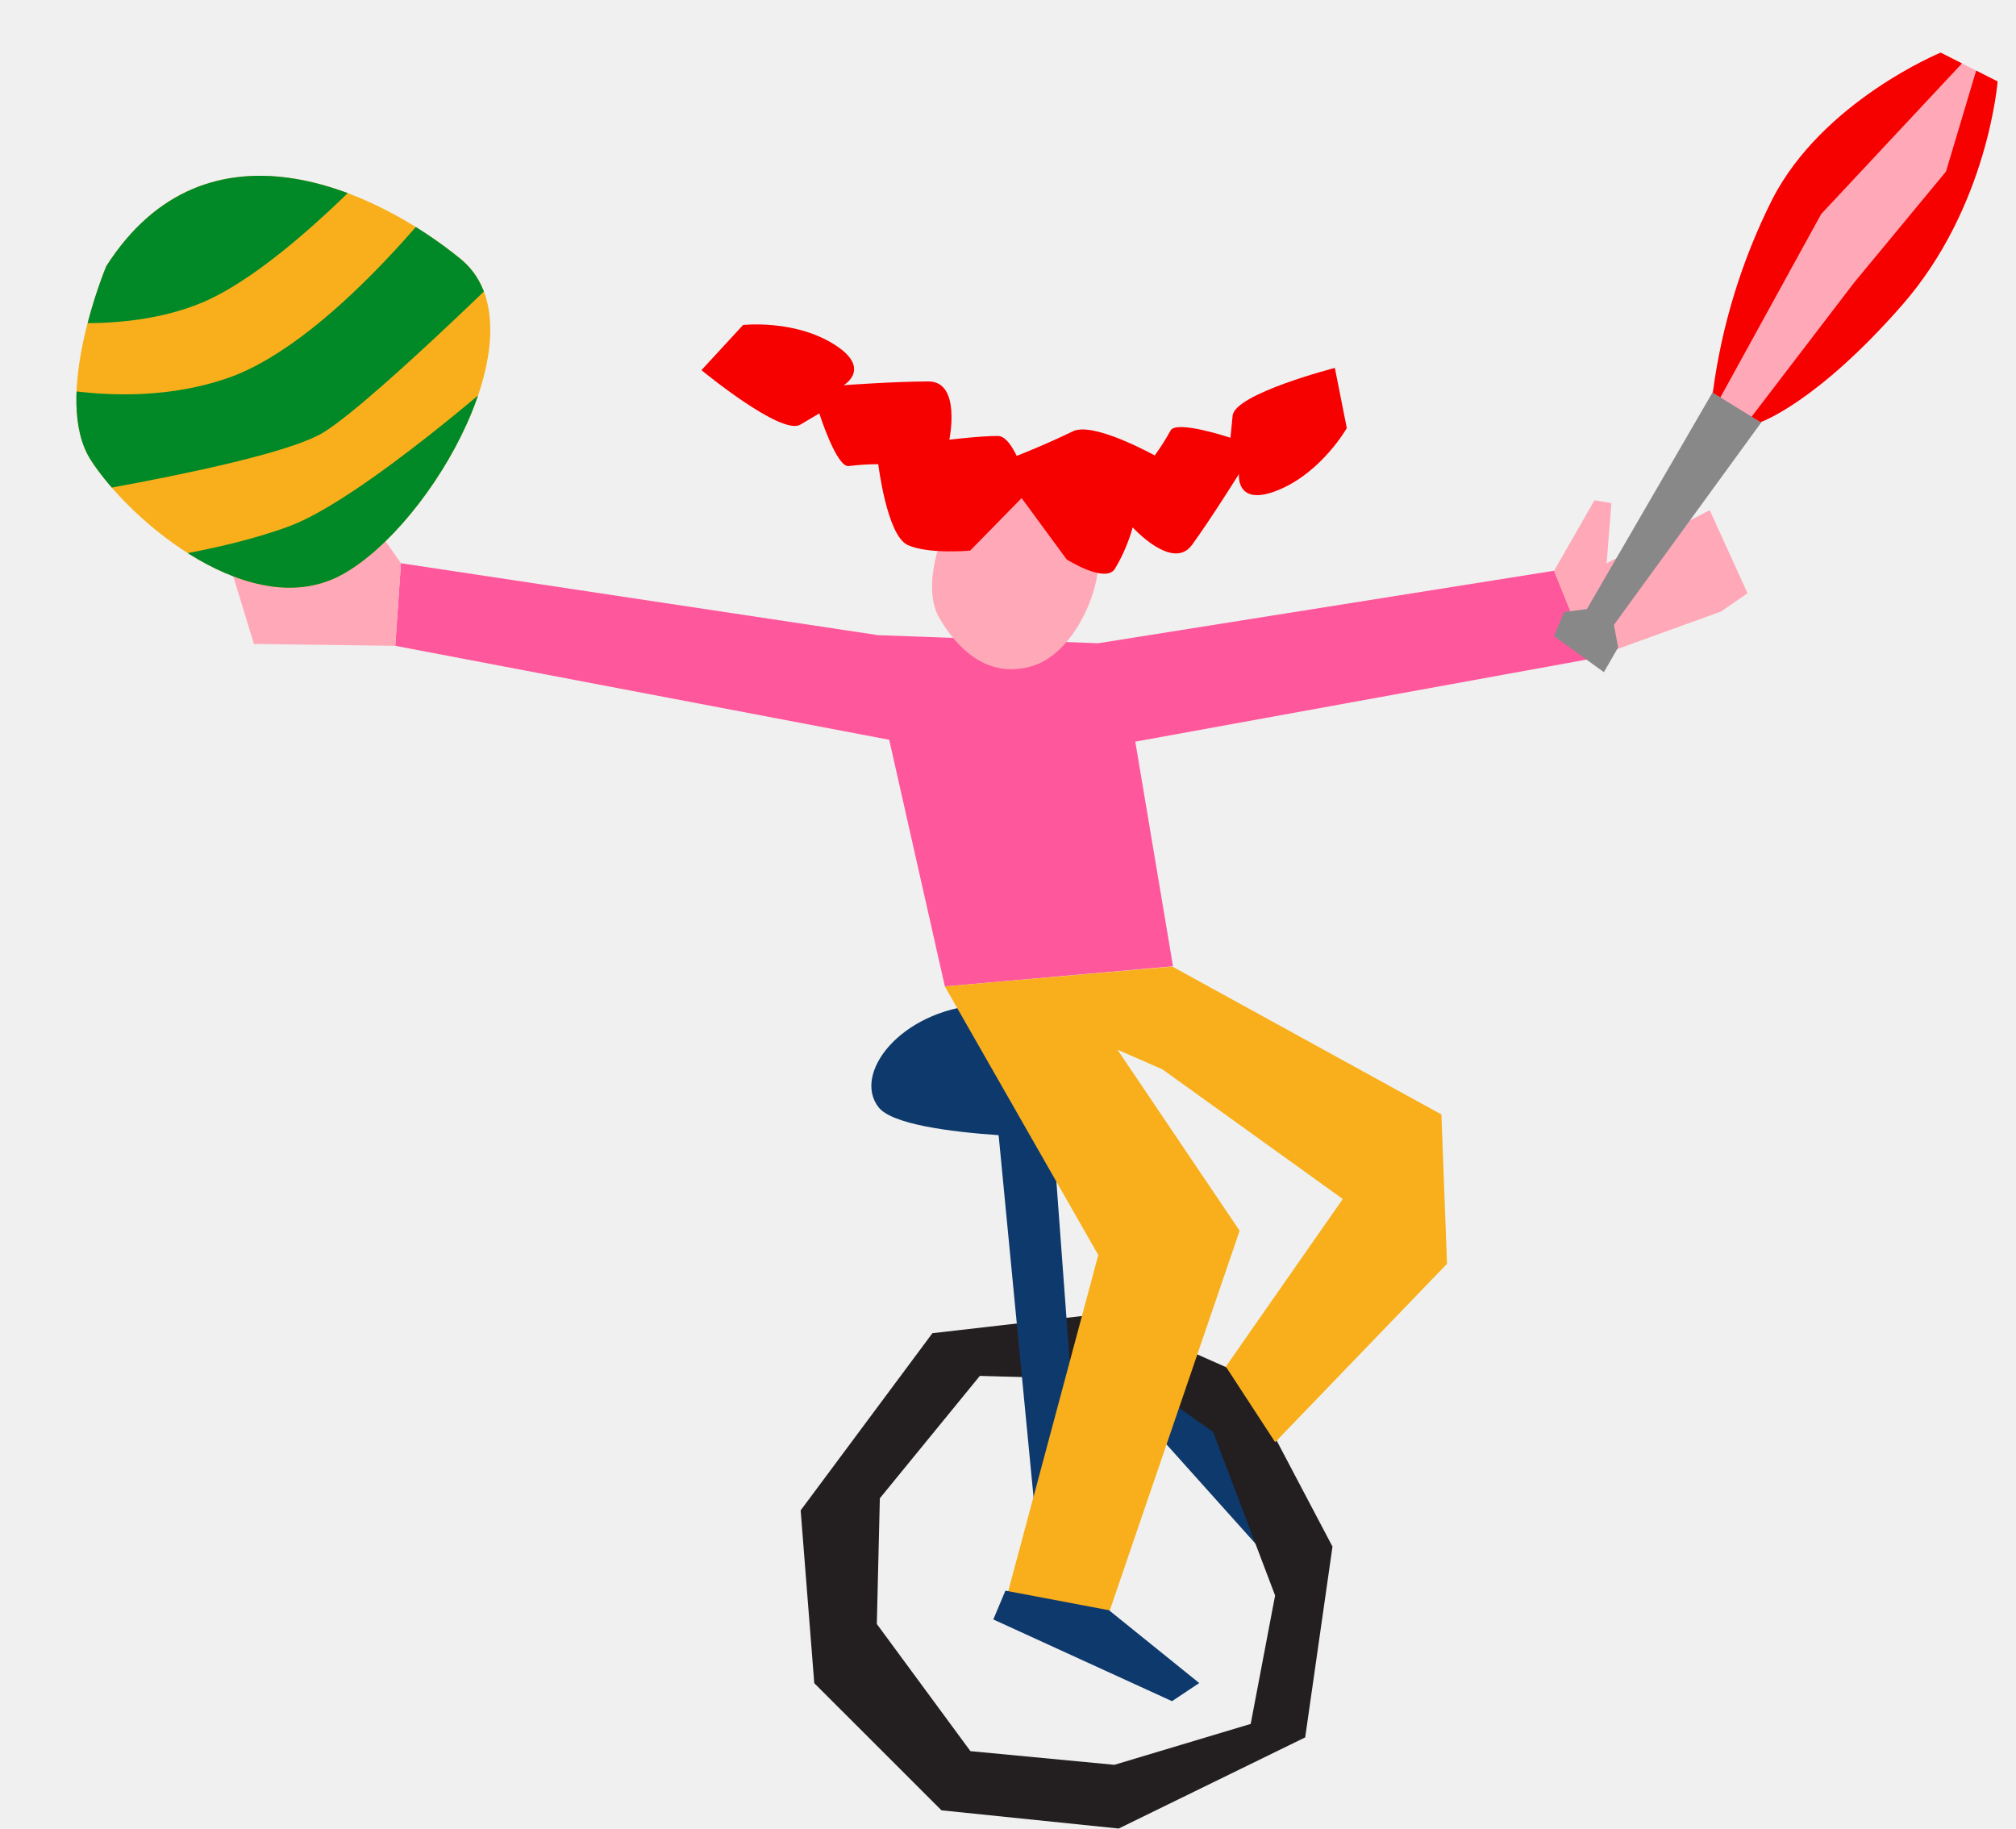
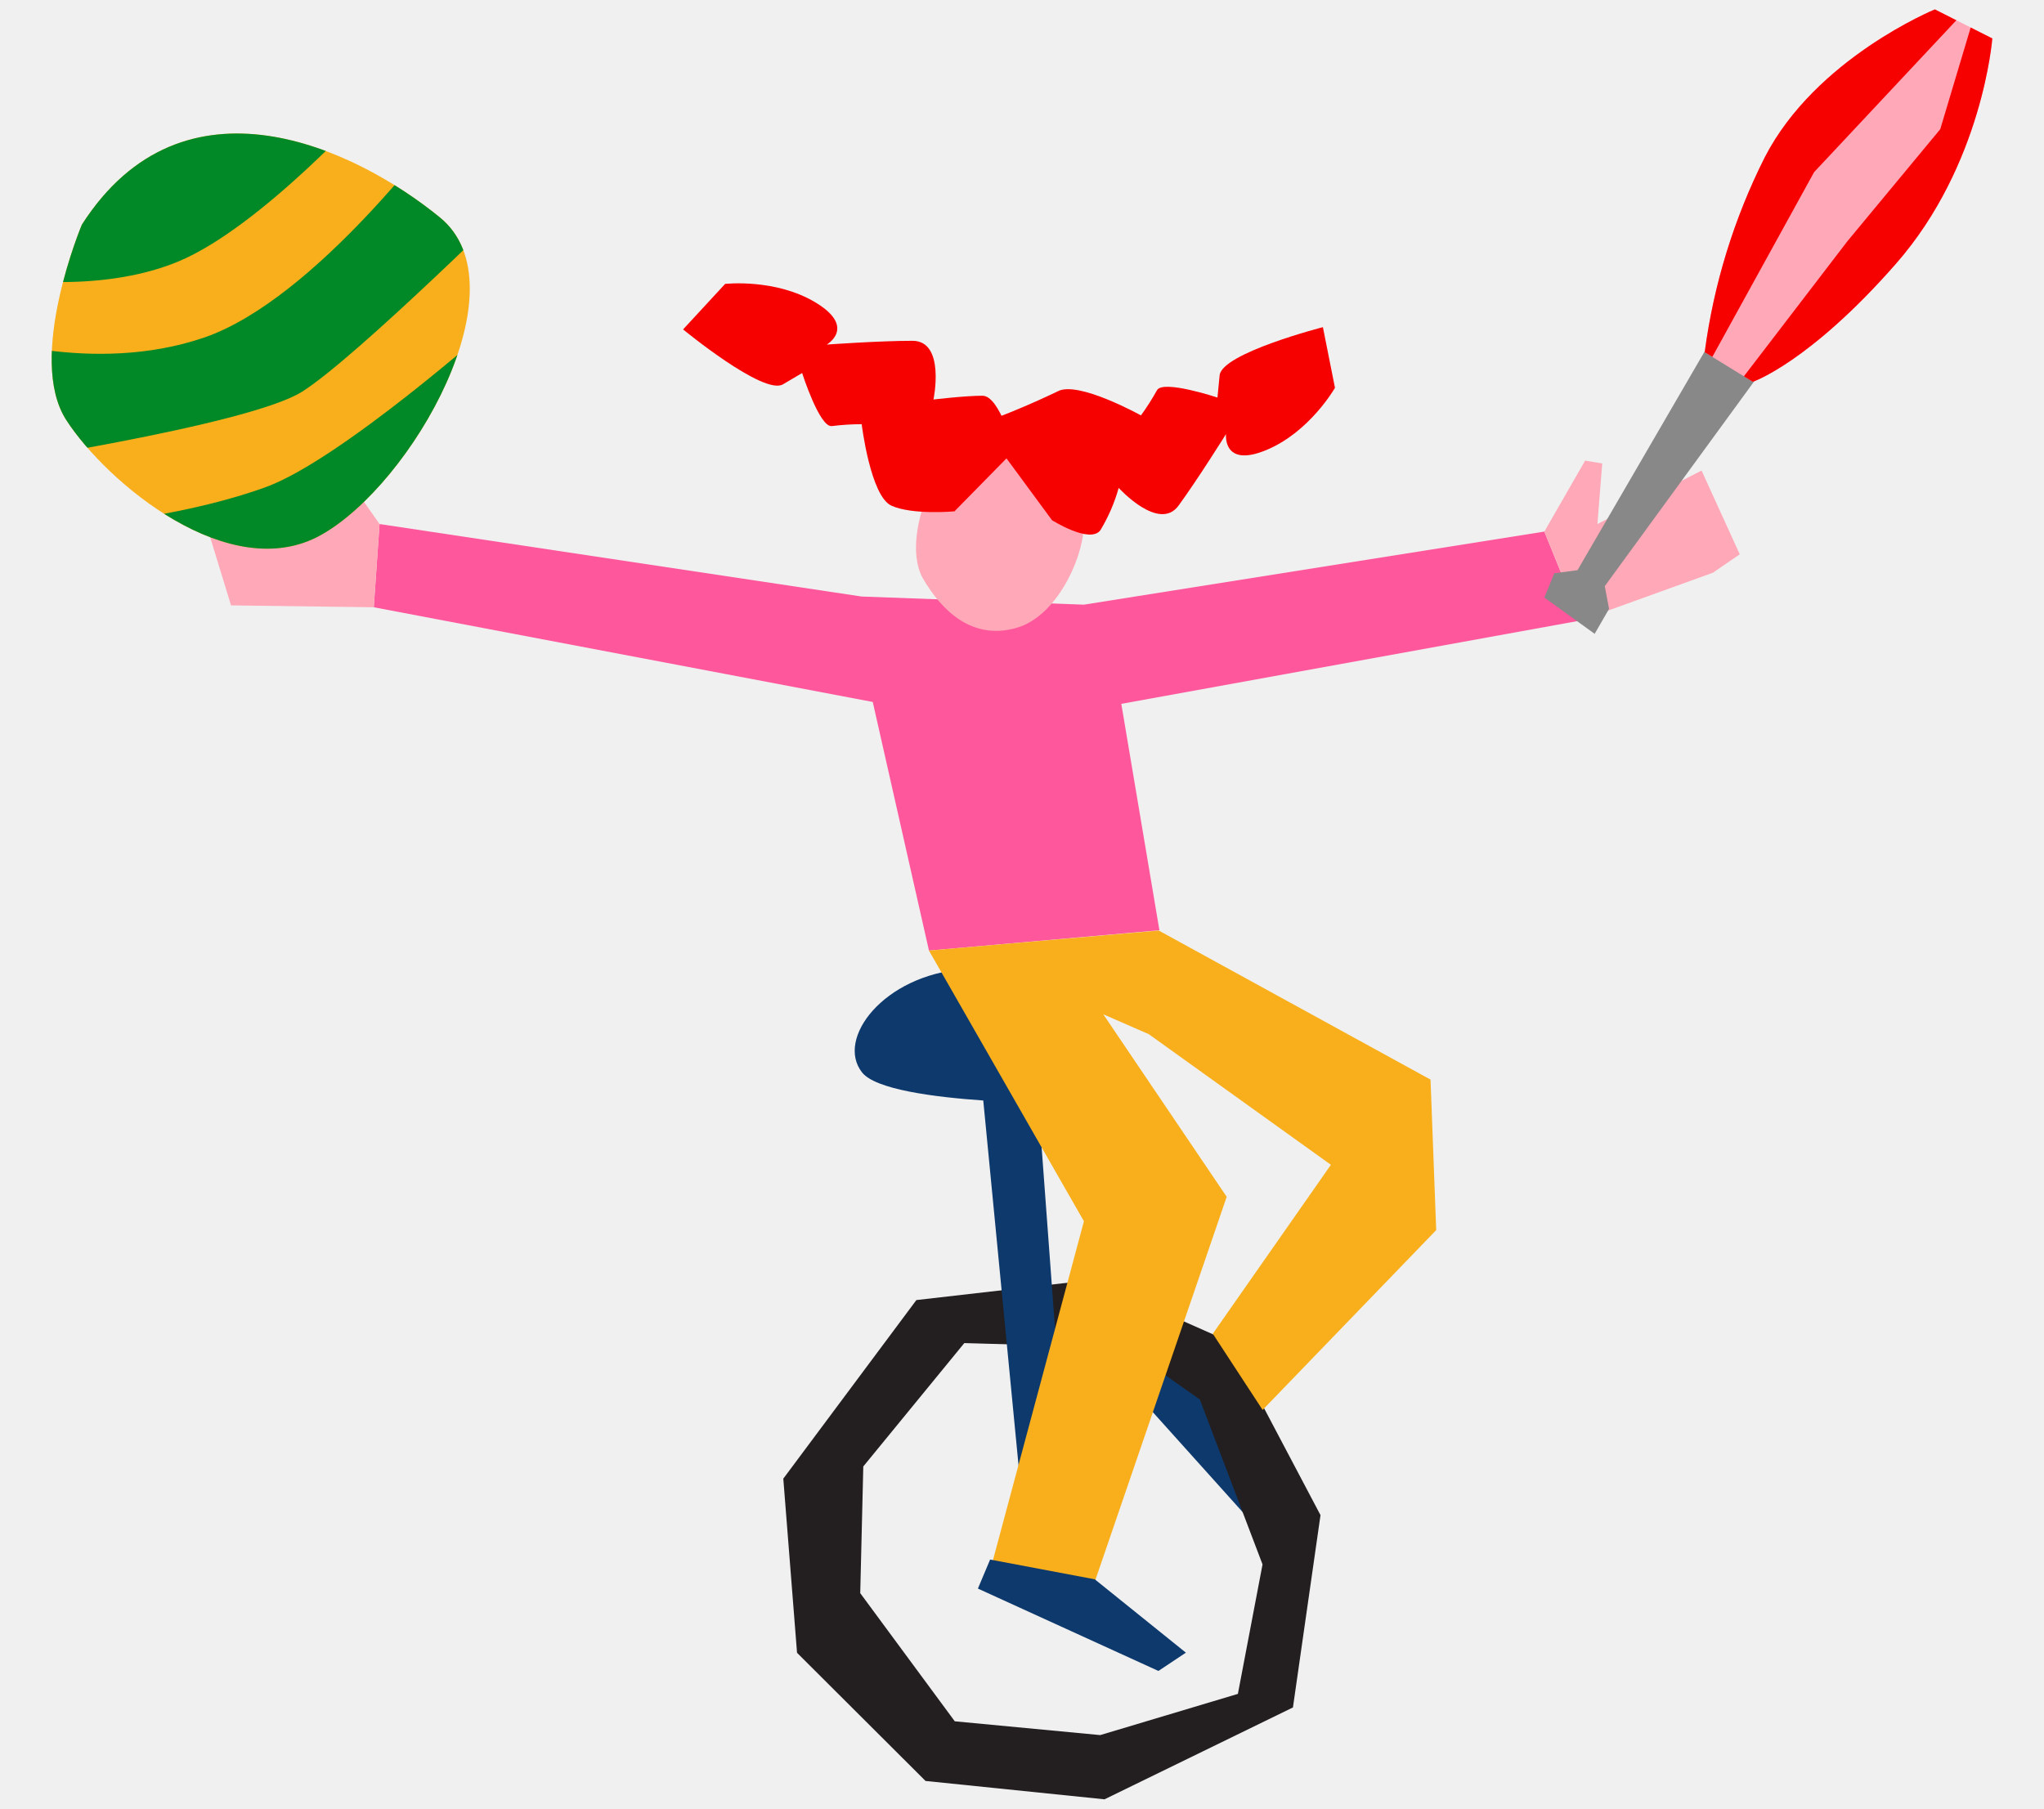
- <svg xmlns="http://www.w3.org/2000/svg" viewBox="0 0 280.02 253.95">
-   <defs>
-     <style>.cls-1{fill:#f8af1b;}.cls-2{fill:#ffa8b8;}.cls-3{fill:#0e396c;}.cls-4{fill:#231f20;}.cls-5{fill:#ff579c;}.cls-6{fill:#f70000;}.cls-7{clip-path:url(#clip-path);}.cls-8{fill:#008926;}.cls-9{fill:#888;}.cls-10{clip-path:url(#clip-path-2);}</style>
-     <clipPath id="clip-path" transform="translate(10.62 7.31)">
-       <path class="cls-1" d="M4.14,29.66S-3.55,48,2,56.6,24.45,79.45,37,72.44,65,38.17,53.36,28.66,18.11,7.83,4.14,29.66Z" />
-     </clipPath>
-     <clipPath id="clip-path-2" transform="translate(10.62 7.31)">
-       <path class="cls-2" d="M227.29,47.24a84.44,84.44,0,0,1,8.25-26.84c7-13.67,23.4-20.4,23.4-20.4l7.9,4s-1.32,17.41-13.25,31.05-19.68,16.27-19.68,16.27Z" />
-     </clipPath>
-   </defs>
-   <g id="Слой_2" data-name="Слой 2">
-     <g id="лого">
-       <polygon class="cls-3" points="161.77 193.83 158.63 196.83 176.85 217.15 181.33 216.35 173.88 202.08 161.77 193.83" />
-       <path class="cls-4" d="M161.84,183.54l-19-8.43-23.95,2.75-18.3,24.61,1.89,24,17.67,17.66,24.61,2.53L170.67,234l3.79-26.5Zm1.26,48.59-18.93,5.68-20-1.9-13-17.66.42-17.46,13.89-17,22.29.63,10.1,7.15,8.62,22.72Z" transform="translate(10.62 7.31)" />
-       <path class="cls-3" d="M125.42,132.25c-11.06.87-17.65,9.6-14,14.24s31.31,4.31,31.31,4.31Z" transform="translate(10.62 7.31)" />
-       <polygon class="cls-5" points="162.93 134.21 131.24 137.01 123.51 102.75 54.9 89.7 55.69 78.23 121.98 88.22 152.55 89.34 215.86 79.27 220.82 91.53 157.69 103.01 162.93 134.21" />
-       <polygon class="cls-3" points="136.85 138.41 144.64 219.16 150.71 217.99 144.98 140.38 136.85 138.41" />
-       <path class="cls-2" d="M137.74,61c-4-2.66-9.29-4.2-13.43-.22S117.22,74,119.82,78.47s6.81,8.51,12.87,6.75,9.54-11,9.15-14.37S140.53,62.83,137.74,61Z" transform="translate(10.62 7.31)" />
-       <polygon class="cls-1" points="131.24 137.01 162.84 134.25 200.21 154.79 200.99 175.53 177.12 200.31 170.27 189.81 186.51 166.53 161.47 148.53 155.21 145.79 172.18 170.94 153.67 225.07 139.93 221.42 152.55 174.31 131.24 137.01" />
-       <polygon class="cls-3" points="139.65 220.93 137.97 224.93 162.79 236.28 166.57 233.76 154.04 223.65 139.65 220.93" />
-       <polygon class="cls-2" points="55.69 78.23 49.16 68.9 46.42 70.27 49.36 77.51 35.08 75.75 32.34 79.86 35.27 89.44 54.9 89.7 55.69 78.23" />
-       <polygon class="cls-2" points="215.86 79.27 221.47 69.49 223.82 69.88 223.16 78.23 237.48 70.86 242.73 82.4 239.04 84.94 220.82 91.53 215.86 79.27" />
-       <path class="cls-6" d="M132.32,60.81s-1.93-7.57-4.34-7.57-6.74.52-6.74.52,1.69-8.09-2.89-8.09-11.79.52-11.79.52,4.09-2.35-1.45-5.75-12.52-2.61-12.52-2.61L86.81,44.1s11.08,9.14,13.73,7.57l2.64-1.56s2.41,7.57,4.1,7.31a33.14,33.14,0,0,1,4.09-.26s1.2,9.92,4.09,11.23,8.67.78,8.67.78Z" transform="translate(10.62 7.31)" />
-       <path class="cls-6" d="M137.54,70.39s5.24,3.32,6.66,1.37a23.6,23.6,0,0,0,2.51-5.82s5.55,6.13,8.24,2.43,6.52-9.85,6.52-9.85-.51,4.7,5.5,2.22,9.48-8.59,9.48-8.59l-1.66-8.36s-13.91,3.58-14.2,6.64l-.3,3.06s-7.54-2.51-8.32-1a33.37,33.37,0,0,1-2.2,3.46s-8.73-4.87-11.48-3.3a113.34,113.34,0,0,1-10.53,4.43Z" transform="translate(10.62 7.31)" />
-       <path class="cls-1" d="M4.14,29.66S-3.55,48,2,56.6,24.45,79.45,37,72.44,65,38.17,53.36,28.66,18.11,7.83,4.14,29.66Z" transform="translate(10.62 7.31)" />
-       <g class="cls-7">
-         <path class="cls-8" d="M-10.62,44.77s16.14,5.74,31.55.46S53.86,15.91,53.86,15.91l11,9.21S41.87,48,34.39,52.7-10.48,63-10.48,63Z" transform="translate(10.62 7.31)" />
-         <path class="cls-8" d="M6.31,70.89s12.94-1.31,23.2-5.09S60.67,43.42,60.67,43.42L58.3,57.69,36.82,77.29,11.05,82.23Z" transform="translate(10.62 7.31)" />
-         <path class="cls-8" d="M-7.93,36.86s14,2.61,25.35-2.13S43.9,13.1,43.9,13.1L35.23,7.19,7,18.68Z" transform="translate(10.62 7.31)" />
-       </g>
-       <polygon class="cls-9" points="238.43 53.54 238.29 53.78 220.42 84.59 217.23 85.01 215.86 88.36 222.78 93.36 224.76 89.92 224.17 86.79 245.25 57.83 238.43 53.54" />
-       <path class="cls-2" d="M227.29,47.24a84.44,84.44,0,0,1,8.25-26.84c7-13.67,23.4-20.4,23.4-20.4l7.9,4s-1.32,17.41-13.25,31.05-19.68,16.27-19.68,16.27Z" transform="translate(10.62 7.31)" />
-       <g class="cls-10">
-         <polygon class="cls-6" points="274.87 6.29 252.96 29.73 235.99 60.6 234.09 56.03 248 12.39 272.77 0 280.02 4.57 274.49 44.59 246.09 64.03 240.19 61.94 257.53 39.26 270.3 23.82 275.82 5.34 274.87 6.29" />
-       </g>
-     </g>
+ <svg xmlns="http://www.w3.org/2000/svg" width="435" height="385" viewBox="0 0 435 385" fill="none">
+   <path d="M244.95 290.106L240.09 294.74L268.289 326.127L275.222 324.891L263.692 302.849L244.95 290.106Z" fill="#0E396C" />
+   <path d="M261.495 285.503L232.089 272.481L195.022 276.729L166.7 314.743L169.625 351.814L196.972 379.092L235.06 383L275.161 363.445L281.026 322.512L261.495 285.503ZM263.445 360.557L234.147 369.33L203.194 366.395L183.074 339.117L183.724 312.148L205.221 285.889L239.719 286.862L255.35 297.906L268.691 333L263.445 360.557Z" fill="#231F20" />
+   <path d="M205.128 206.278C188.011 207.622 177.812 221.107 183.461 228.274C189.11 235.441 231.919 234.931 231.919 234.931L205.128 206.278Z" fill="#0E396C" />
+   <path d="M246.745 198.014L197.699 202.339L185.736 149.42L79.55 129.262L80.773 111.545L183.368 126.976L230.68 128.706L328.663 113.152L336.34 132.089L238.635 149.822L246.745 198.014Z" fill="#FF579C" />
+   <path d="M206.382 204.502L218.438 329.231L227.833 327.424L218.965 207.545L206.382 204.502Z" fill="#0E396C" />
+   <path d="M224.196 96.222C218.005 92.114 209.818 89.735 203.41 95.883C197.003 102.03 192.437 116.303 196.461 123.207C200.485 130.112 207.001 136.352 216.38 133.634C225.759 130.915 231.145 116.642 230.541 111.437C229.937 106.232 228.514 99.049 224.196 96.222Z" fill="#FFA8B8" />
+   <path d="M197.699 202.339L246.606 198.076L304.442 229.803L305.65 261.839L268.707 300.115L258.105 283.896L283.239 247.937L244.486 220.134L234.797 215.901L261.061 254.749L232.414 338.36L211.149 332.722L230.68 259.954L197.699 202.339Z" fill="#F8AF1B" />
+   <path d="M210.715 331.966L208.115 338.144L246.529 355.676L252.379 351.784L232.986 336.167L210.715 331.966Z" fill="#0E396C" />
+   <path d="M80.773 111.545L70.667 97.134L66.426 99.25L70.976 110.433L48.875 107.715L44.635 114.063L49.169 128.861L79.55 129.262L80.773 111.545Z" fill="#FFA8B8" />
+   <path d="M328.663 113.152L337.346 98.045L340.983 98.648L339.961 111.546L362.124 100.162L370.249 117.987L364.538 121.91L336.34 132.089L328.663 113.152Z" fill="#FFA8B8" />
+   <path d="M215.807 95.929C215.807 95.929 212.82 84.236 209.09 84.236C205.36 84.236 198.659 85.04 198.659 85.04C198.659 85.04 201.274 72.543 194.186 72.543C187.098 72.543 175.939 73.347 175.939 73.347C175.939 73.347 182.269 69.717 173.695 64.465C165.121 59.213 154.318 60.433 154.318 60.433L145.373 70.118C145.373 70.118 162.521 84.236 166.622 81.811L170.708 79.401C170.708 79.401 174.438 91.094 177.053 90.693C179.153 90.429 181.267 90.295 183.383 90.291C183.383 90.291 185.241 105.614 189.713 107.638C194.186 109.661 203.132 108.842 203.132 108.842L215.807 95.929Z" fill="#F70000" />
+   <path d="M223.886 110.727C223.886 110.727 231.996 115.855 234.194 112.843C235.888 110.034 237.194 107.01 238.078 103.853C238.078 103.853 246.668 113.322 250.831 107.606C254.994 101.891 260.922 92.392 260.922 92.392C260.922 92.392 260.133 99.651 269.434 95.821C278.736 91.99 284.106 82.552 284.106 82.552L281.537 69.639C281.537 69.639 260.009 75.169 259.56 79.896L259.096 84.622C259.096 84.622 247.426 80.745 246.219 83.078C245.195 84.927 244.058 86.712 242.814 88.422C242.814 88.422 229.303 80.9 225.047 83.325C219.733 85.877 214.294 88.161 208.75 90.167L223.886 110.727Z" fill="#F70000" />
+   <path d="M17.427 47.813C17.427 47.813 5.525 76.142 14.115 89.426C22.704 102.71 48.86 124.721 68.283 113.893C87.706 103.065 111.618 60.958 93.603 46.269C75.588 31.579 39.048 14.094 17.427 47.813Z" fill="#F8AF1B" />
+   <mask id="mask0_293_111" style="mask-type:luminance" maskUnits="userSpaceOnUse" x="11" y="28" width="89" height="89">
+     <path d="M17.427 47.813C17.427 47.813 5.525 76.142 14.115 89.426C22.704 102.71 48.86 124.721 68.283 113.893C87.706 103.065 111.618 60.958 93.603 46.269C75.588 31.579 39.048 14.094 17.427 47.813Z" fill="white" />
+   </mask>
+   <g mask="url(#mask0_293_111)">
+     <path d="M-5.417 71.153C-5.417 71.153 19.563 80.02 43.412 71.864C67.262 63.708 94.377 26.575 94.377 26.575L111.401 40.801C111.401 40.801 75.82 76.143 64.244 83.402C52.667 90.662 -5.2 99.312 -5.2 99.312L-5.417 71.153Z" fill="#008926" />
+     <path d="M20.785 111.499C20.785 111.499 40.812 109.476 56.691 103.637C72.57 97.798 104.917 69.068 104.917 69.068L101.249 91.11L68.005 121.385L28.121 129.015L20.785 111.499Z" fill="#008926" />
+     <path d="M-1.254 58.935C-1.254 58.935 20.413 62.966 37.98 55.645C55.546 48.323 78.962 22.234 78.962 22.234L65.544 13.105L21.853 30.853L-1.254 58.935Z" fill="#008926" />
+   </g>
+   <path d="M363.594 73.408L363.378 73.779L335.721 121.369L330.784 122.018L328.663 127.192L339.373 134.916L342.438 129.602L341.525 124.767L374.15 80.035L363.594 73.408Z" fill="#888888" />
+   <path d="M362.79 74.969C364.697 60.535 369.013 46.522 375.558 33.511C386.392 12.395 411.773 2 411.773 2L424 8.179C424 8.179 421.957 35.071 403.493 56.14C385.03 77.208 373.035 81.271 373.035 81.271L362.79 74.969Z" fill="#FFA8B8" />
+   <mask id="mask1_293_111" style="mask-type:luminance" maskUnits="userSpaceOnUse" x="362" y="2" width="62" height="80">
+     <path d="M362.79 74.969C364.697 60.535 369.013 46.522 375.558 33.511C386.392 12.395 411.773 2 411.773 2L424 8.179C424 8.179 421.957 35.071 403.493 56.14C385.03 77.208 373.035 81.271 373.035 81.271L362.79 74.969Z" fill="white" />
+   </mask>
+   <g mask="url(#mask1_293_111)">
+     <path d="M419.992 0.424L386.082 36.631L359.818 84.314L356.878 77.255L378.406 9.847L416.742 -9.291L427.962 -2.233L419.404 59.584L375.45 89.612L366.318 86.383L393.155 51.351L412.919 27.502L421.462 -1.043L419.992 0.424Z" fill="#F70000" />
  </g>
</svg>
